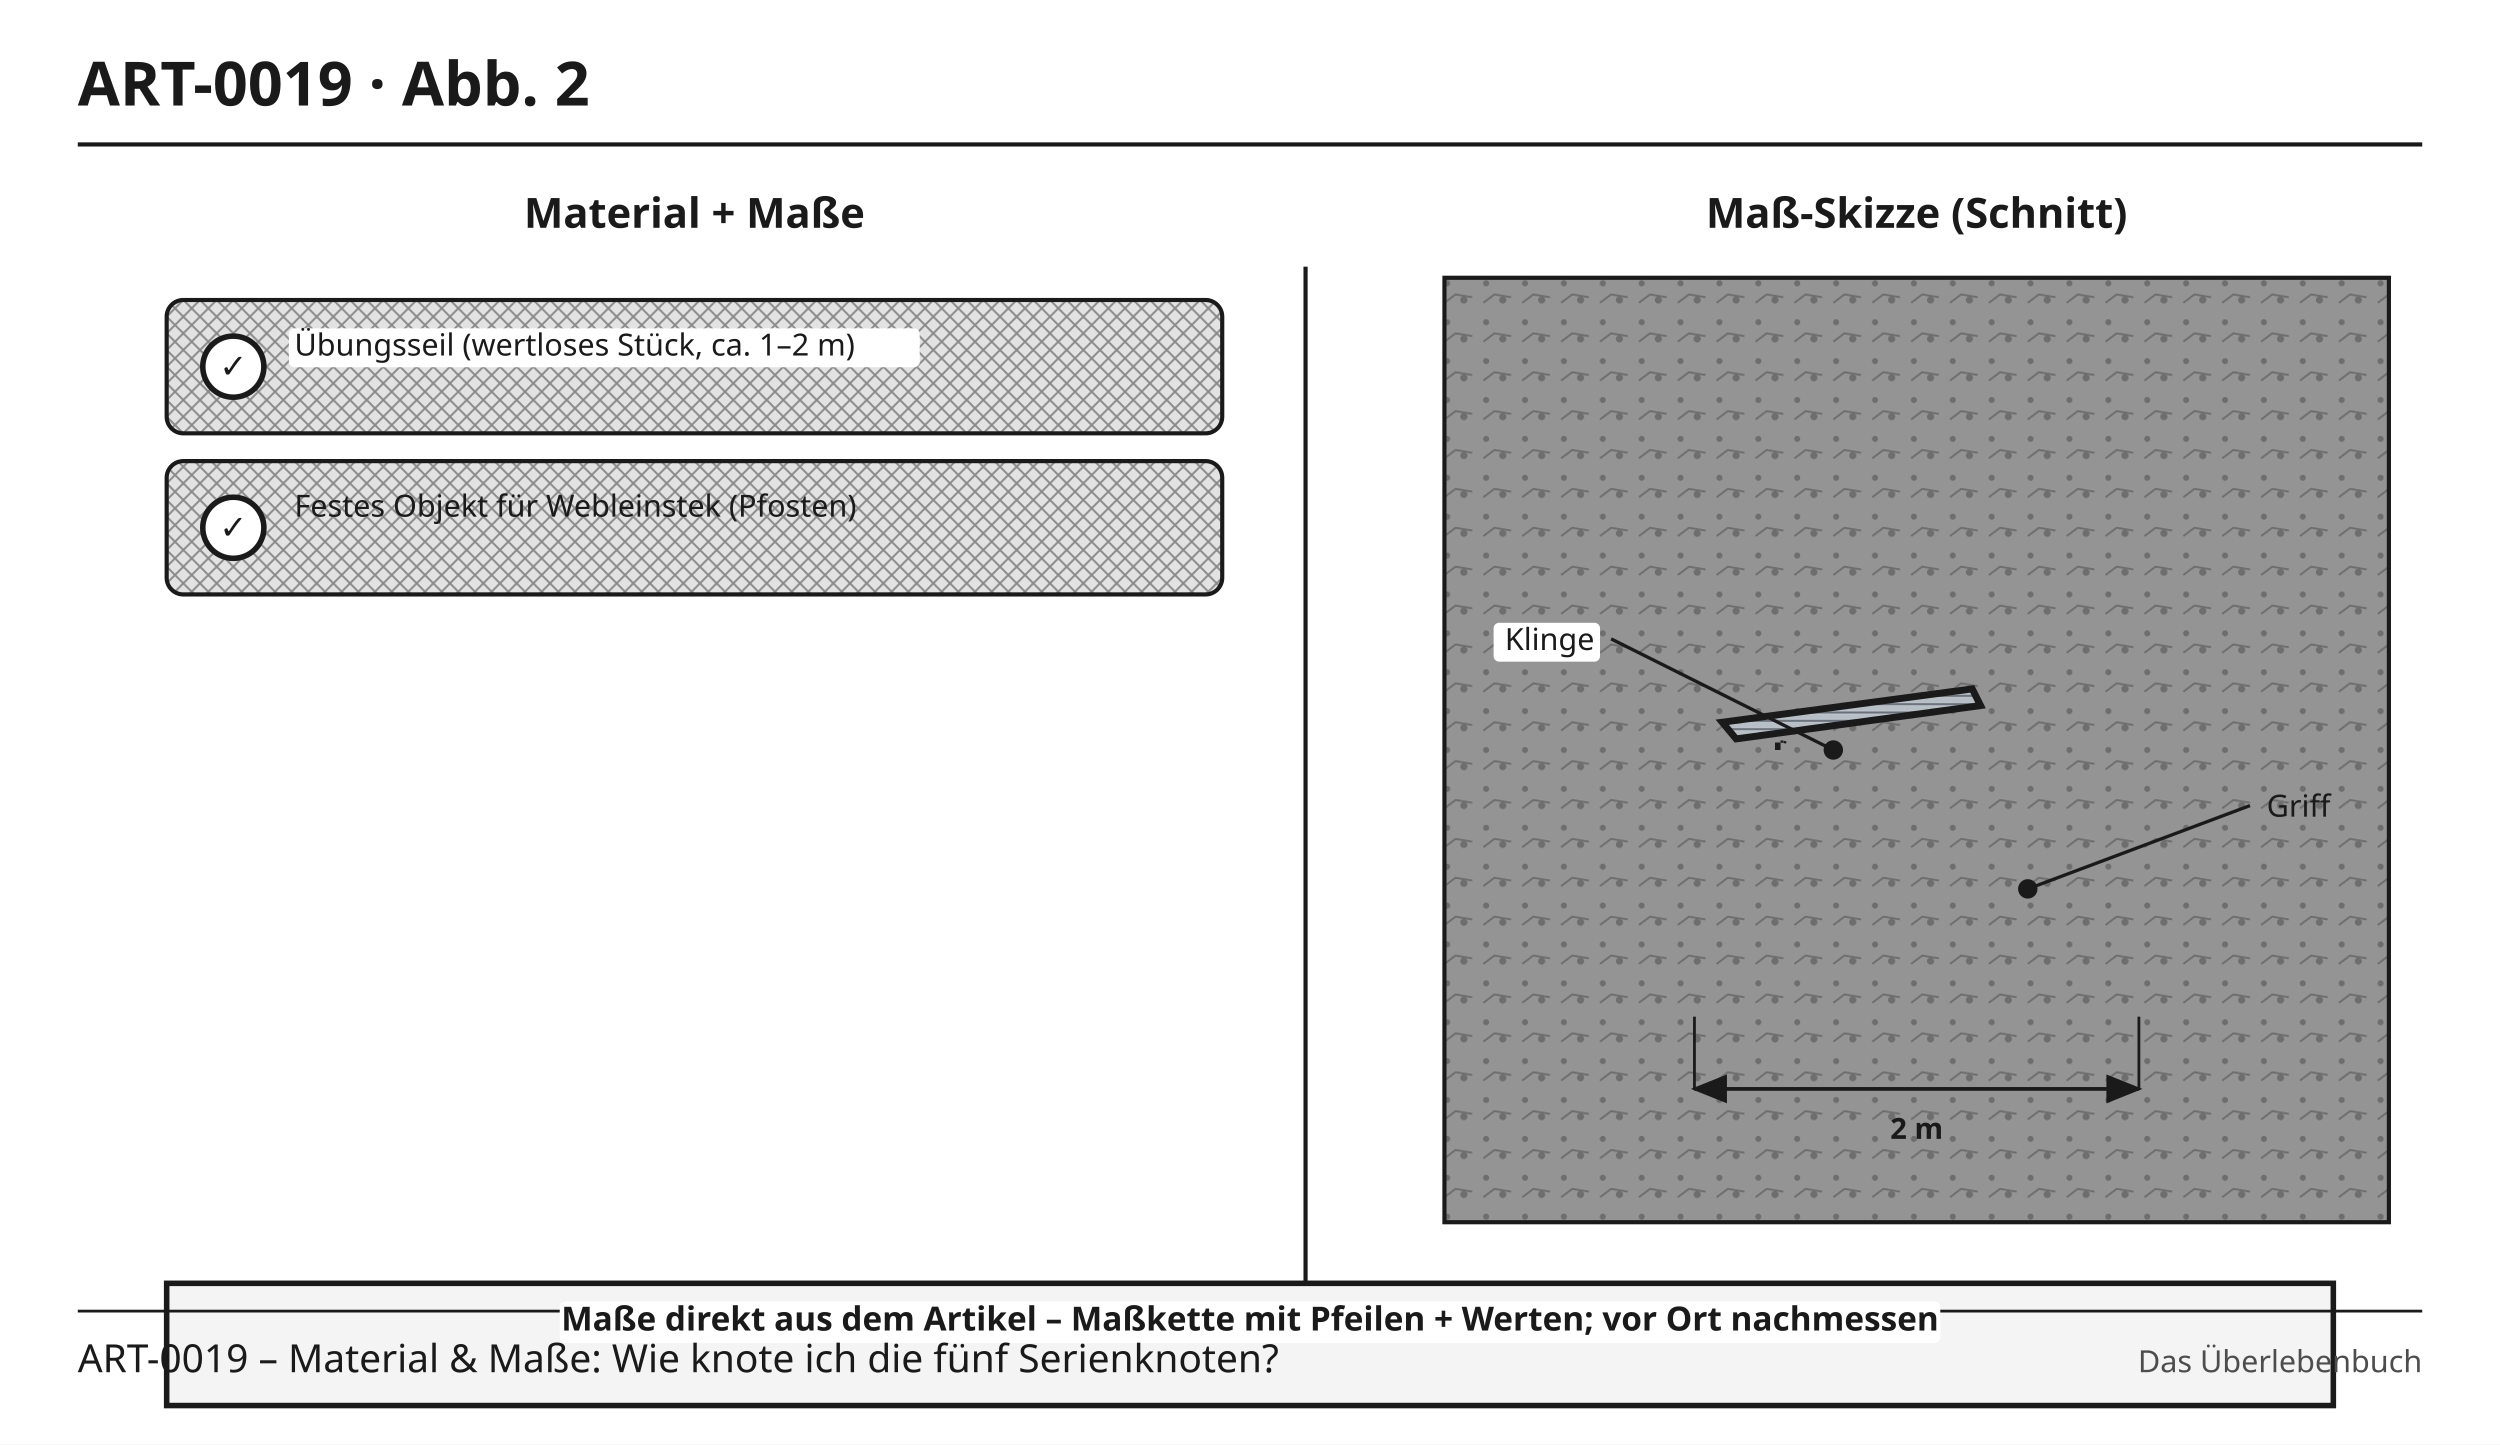
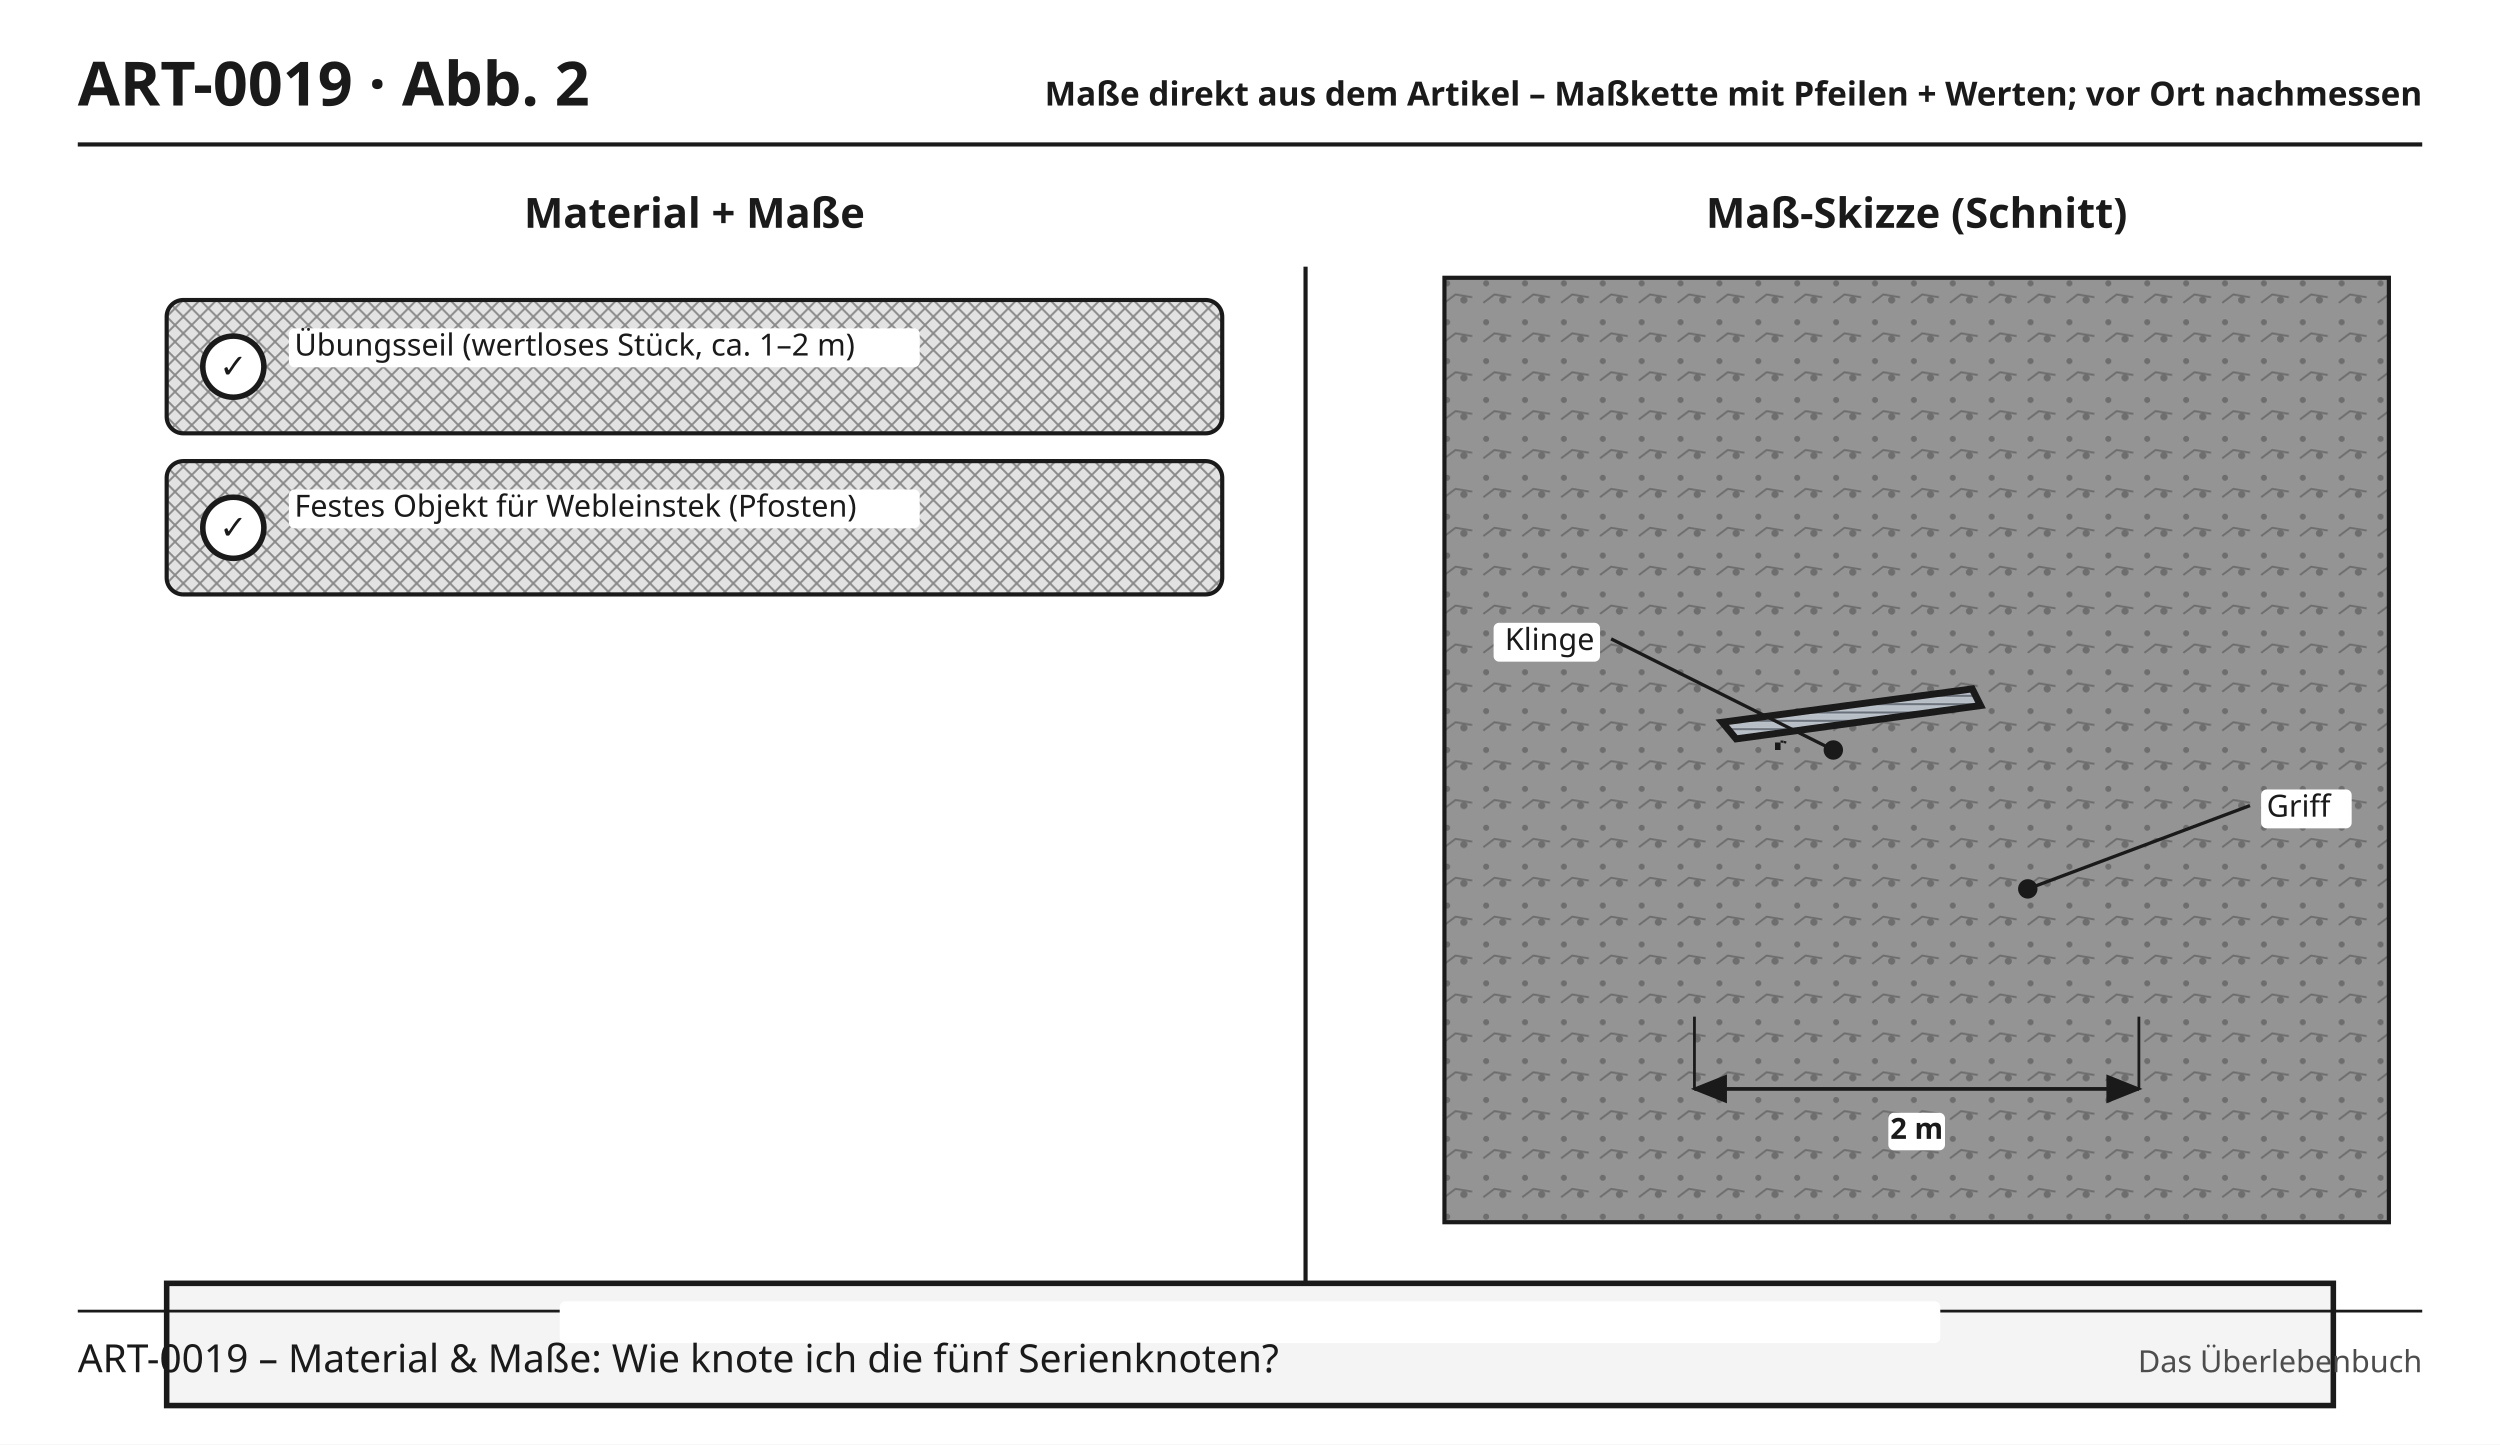
<svg xmlns="http://www.w3.org/2000/svg" viewBox="0 0 900 520" role="img" aria-label="ART-0019 · Abb. 2 – ART-0019 – Material &amp; Maße: Wie knote ich die fünf Serienknoten?">
  <defs>
    <marker id="ah" markerWidth="10" markerHeight="8" refX="9" refY="4" orient="auto">
      <path d="M0 0 L10 4 L0 8 z" fill="#1a1a1a" />
    </marker>
    <marker id="ahs" markerWidth="10" markerHeight="8" refX="1" refY="4" orient="auto">
      <path d="M10 0 L0 4 L10 8 z" fill="#1a1a1a" />
    </marker>
    <pattern id="hatch" width="8" height="8" patternTransform="rotate(45)" patternUnits="userSpaceOnUse">
      <line x1="0" y1="0" x2="0" y2="8" stroke="#6e6e6e" stroke-width="1.6" />
    </pattern>
    <pattern id="cross" width="8" height="8" patternUnits="userSpaceOnUse">
      <path d="M0 0 L8 8 M8 0 L0 8" stroke="#8a8a8a" stroke-width="1" />
    </pattern>
    <pattern id="dots" width="7" height="7" patternUnits="userSpaceOnUse">
      <circle cx="2" cy="2" r="1.4" fill="#6e6e6e" />
    </pattern>
    <pattern id="wtr" width="24" height="12" patternUnits="userSpaceOnUse">
      <rect width="24" height="12" fill="#6b97bd" />
      <path d="M0 8 q 6 -5 12 0 t 12 0" fill="none" stroke="#3f6f96" stroke-width="1.4" />
    </pattern>
    <pattern id="wood" width="26" height="10" patternUnits="userSpaceOnUse">
      <rect width="26" height="10" fill="#c19a6b" />
      <path d="M0 3 q 6 -2 13 0 t 13 0 M0 7 q 7 2 13 0 t 13 0" fill="none" stroke="#7a5a3a" stroke-width="0.9" />
    </pattern>
    <pattern id="grass" width="12" height="12" patternUnits="userSpaceOnUse">
      <rect width="12" height="12" fill="#b5d1a0" />
      <path d="M2 12 L4 4 M6 12 L7 2 M10 12 L9 6" stroke="#6e6e6e" stroke-width="0.9" />
    </pattern>
    <pattern id="fabric" width="6" height="6" patternUnits="userSpaceOnUse">
      <rect width="6" height="6" fill="#e2e2e2" />
      <path d="M0 0 L6 6 M6 0 L0 6" stroke="#8a8a8a" stroke-width="0.7" />
    </pattern>
    <pattern id="metal" width="20" height="6" patternUnits="userSpaceOnUse">
      <rect width="20" height="6" fill="#b8bec6" />
      <path d="M0 1.5 h20 M0 4.5 h20" stroke="#6e747e" stroke-width="0.7" />
    </pattern>
    <pattern id="stone" width="14" height="14" patternUnits="userSpaceOnUse">
      <rect width="14" height="14" fill="#949494" />
      <circle cx="3" cy="4" r="1.1" fill="#6e6e6e" />
      <circle cx="9" cy="10" r="1.3" fill="#6e6e6e" />
      <path d="M2 11 L6 8 L12 9" stroke="#6e6e6e" stroke-width="0.7" fill="none" />
    </pattern>
  </defs>
  <rect x="0" y="0" width="900" height="520" fill="#ffffff" />
  <line x1="28" y1="52" x2="872" y2="52" stroke="#1a1a1a" stroke-width="1.5" />
  <rect x="60" y="108" width="380" height="48" fill="url(#fabric)" stroke="#1a1a1a" stroke-width="1.5" rx="6" />
  <circle cx="84" cy="132" r="11" fill="#ffffff" stroke="#1a1a1a" stroke-width="2" />
  <rect x="60" y="166" width="380" height="48" fill="url(#fabric)" stroke="#1a1a1a" stroke-width="1.5" rx="6" />
  <circle cx="84" cy="190" r="11" fill="#ffffff" stroke="#1a1a1a" stroke-width="2" />
  <line x1="470" y1="96" x2="470" y2="470" stroke="#1a1a1a" stroke-width="1.5" />
  <rect x="520" y="100" width="340" height="340" fill="url(#stone)" stroke="#1a1a1a" stroke-width="1.5" />
  <path d="M620 260 L710 248 L713 254 L625 266 Z" fill="url(#metal)" stroke="#1a1a1a" stroke-width="2.5" />
  <path d="M640 270 L640 267.3 q 0 -1.2s 0.99 -1.2s L640.99 265.86 q 0.81 -0.9s 1.17 0 L642.16 266.04 q 0.9 -0.6s 1.08 0.36 L643.24 266.76 q 0.9 -0.3s 0.9 0.72 L643.96 268.56 q 0.72 0.72 0 1.08 L642.88 270 Z" fill="#f4f4f4" stroke="#1a1a1a" stroke-width="2" />
  <line x1="640.99" y1="266.94" x2="642.07" y2="267.03" stroke="#1a1a1a" stroke-width="0.8" />
  <line x1="642.16" y1="267.12" x2="643.06" y2="267.3" stroke="#1a1a1a" stroke-width="0.8" />
  <line x1="610" y1="392" x2="770" y2="392" stroke="#1a1a1a" stroke-width="1" />
  <line x1="610" y1="366" x2="610" y2="392" stroke="#1a1a1a" stroke-width="1" />
  <line x1="770" y1="366" x2="770" y2="392" stroke="#1a1a1a" stroke-width="1" />
  <line x1="610" y1="392" x2="770" y2="392" stroke="#1a1a1a" stroke-width="1.3" marker-start="url(#ahs)" marker-end="url(#ah)" />
  <circle cx="660" cy="270" r="3.5" fill="#1a1a1a" stroke="none" />
  <line x1="660" y1="270" x2="580" y2="230" stroke="#1a1a1a" stroke-width="1.2" />
  <circle cx="730" cy="320" r="3.5" fill="#1a1a1a" stroke="none" />
  <line x1="730" y1="320" x2="810" y2="290" stroke="#1a1a1a" stroke-width="1.2" />
  <rect x="60" y="462" width="780" height="44" fill="#f4f4f4" stroke="#1a1a1a" stroke-width="2" />
  <line x1="28" y1="472" x2="872" y2="472" stroke="#1a1a1a" stroke-width="1" />
  <rect x="26.0" y="20.0" width="198.5" height="25.0" fill="#ffffff" rx="2" data-halo="1" />
  <text x="28" y="38" font-family="sans-serif" font-size="22" text-anchor="start" font-weight="bold" fill="#1a1a1a">ART-0019 · Abb. 2</text>
  <rect x="189.5" y="69.2" width="121.0" height="18.0" fill="#ffffff" rx="2" data-halo="1" />
  <text x="250" y="82" font-family="sans-serif" font-size="15" text-anchor="middle" font-weight="bold" fill="#1a1a1a">Material + Maße</text>
+   <rect x="78.9" y="125.5" width="10.2" height="15.0" fill="#ffffff" rx="2" data-halo="1" />
  <text x="84" y="136" font-family="sans-serif" font-size="12" text-anchor="middle" font-weight="bold" fill="#1a1a1a">✓</text>
  <rect x="104.0" y="118.2" width="227.1" height="14.0" fill="#ffffff" rx="2" data-halo="1" />
  <text x="106" y="128" font-family="sans-serif" font-size="11" text-anchor="start" font-weight="normal" fill="#1a1a1a">Übungsseil (wertloses Stück, ca. 1–2 m)</text>
+   <rect x="78.9" y="183.5" width="10.2" height="15.0" fill="#ffffff" rx="2" data-halo="1" />
  <text x="84" y="194" font-family="sans-serif" font-size="12" text-anchor="middle" font-weight="bold" fill="#1a1a1a">✓</text>
+   <rect x="104.0" y="176.2" width="227.1" height="14.0" fill="#ffffff" rx="2" data-halo="1" />
  <text x="106" y="186" font-family="sans-serif" font-size="11" text-anchor="start" font-weight="normal" fill="#1a1a1a">Festes Objekt für Webleinstek (Pfosten)</text>
  <text x="690" y="82" font-family="sans-serif" font-size="15" text-anchor="middle" font-weight="bold" fill="#1a1a1a">Maß-Skizze (Schnitt)</text>
+   <rect x="679.8" y="400.6" width="20.4" height="13.5" fill="#ffffff" rx="2" data-halo="1" />
  <text x="690" y="410" font-family="sans-serif" font-size="10.5" text-anchor="middle" font-weight="bold" fill="#1a1a1a">2 m</text>
  <rect x="537.7" y="224.2" width="38.3" height="14.0" fill="#ffffff" rx="2" data-halo="1" />
  <text x="574" y="234" font-family="sans-serif" font-size="11" text-anchor="end" font-weight="normal" fill="#1a1a1a">Klinge</text>
+   <rect x="814.0" y="284.2" width="32.6" height="14.0" fill="#ffffff" rx="2" data-halo="1" />
  <text x="816" y="294" font-family="sans-serif" font-size="11" text-anchor="start" font-weight="normal" fill="#1a1a1a">Griff</text>
  <rect x="201.5" y="468.5" width="497.0" height="15.0" fill="#ffffff" rx="2" data-halo="1" />
-   <text x="450" y="479.0" font-family="sans-serif" font-size="12" text-anchor="middle" font-weight="bold" fill="#1a1a1a">Maße direkt aus dem Artikel – Maßkette mit Pfeilen + Werten; vor Ort nachmessen</text>
+   <text x="872" y="38" font-family="sans-serif" font-size="12" text-anchor="end" font-weight="bold" fill="#1a1a1a">Maße direkt aus dem Artikel – Maßkette mit Pfeilen + Werten; vor Ort nachmessen</text>
  <text x="28" y="494" font-family="sans-serif" font-size="14" text-anchor="start" font-weight="normal" fill="#1a1a1a">ART-0019 – Material &amp; Maße: Wie knote ich die fünf Serienknoten?</text>
  <text x="872" y="494" font-family="sans-serif" font-size="11" text-anchor="end" font-weight="normal" fill="#4d4d4d">Das Überlebenbuch</text>
</svg>
